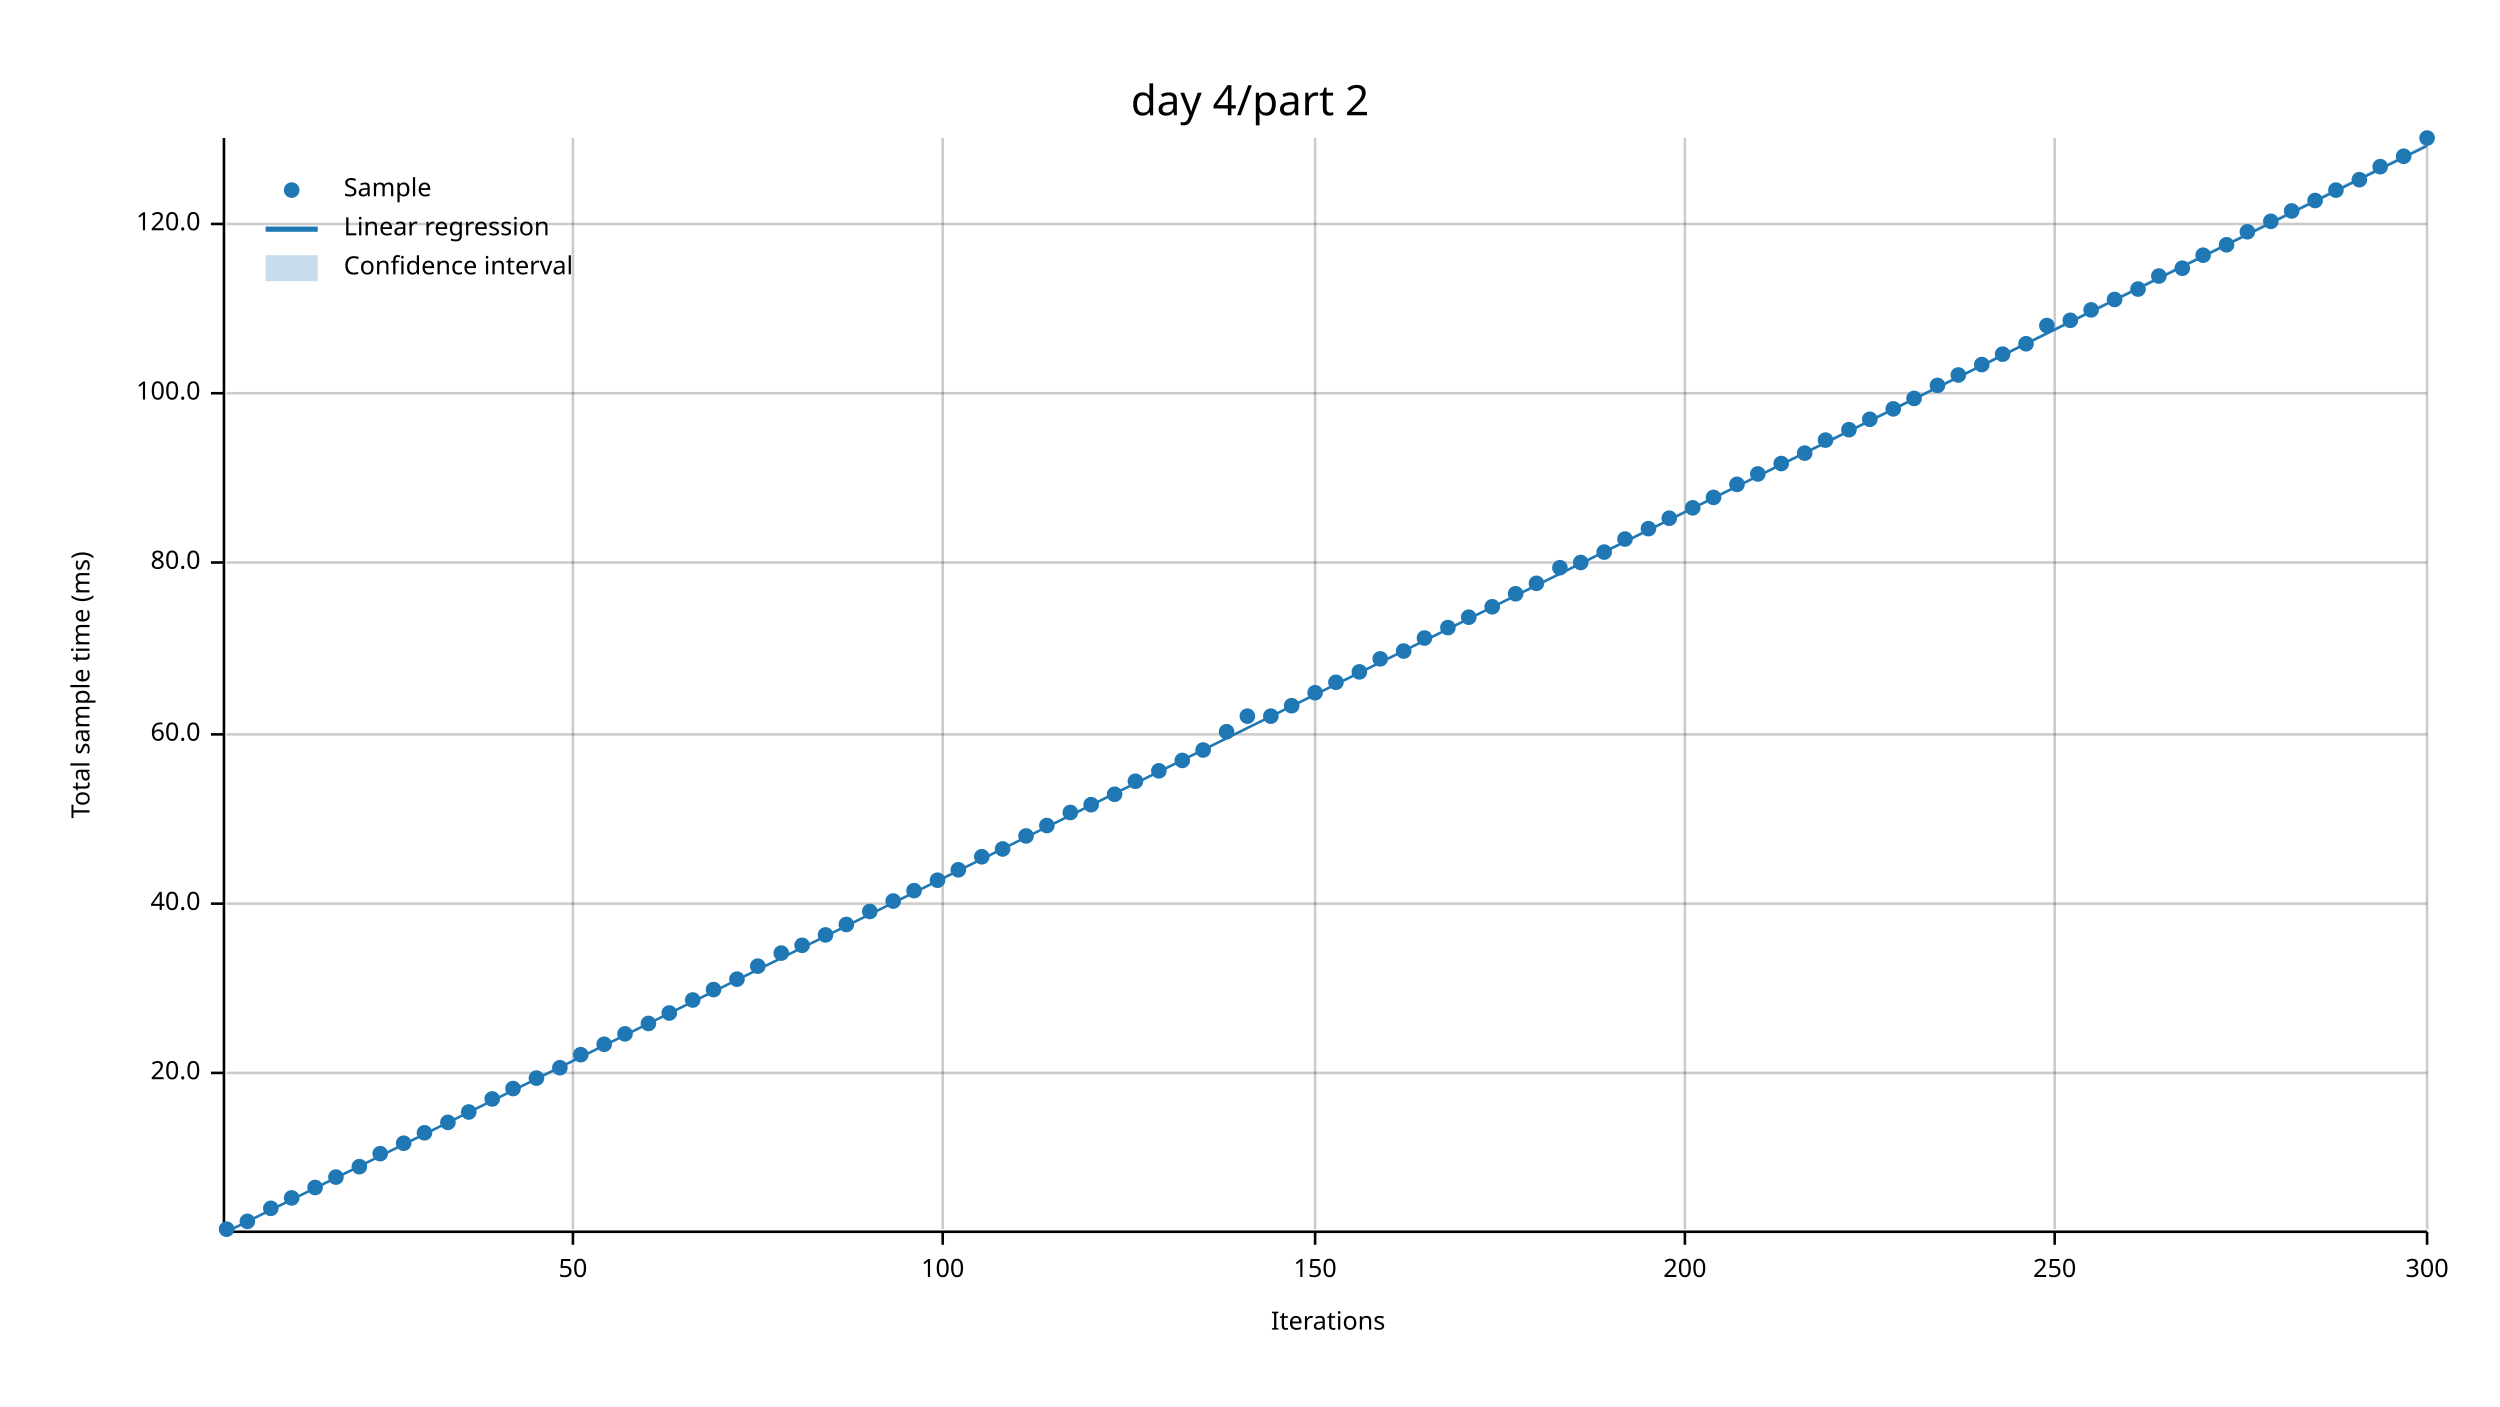
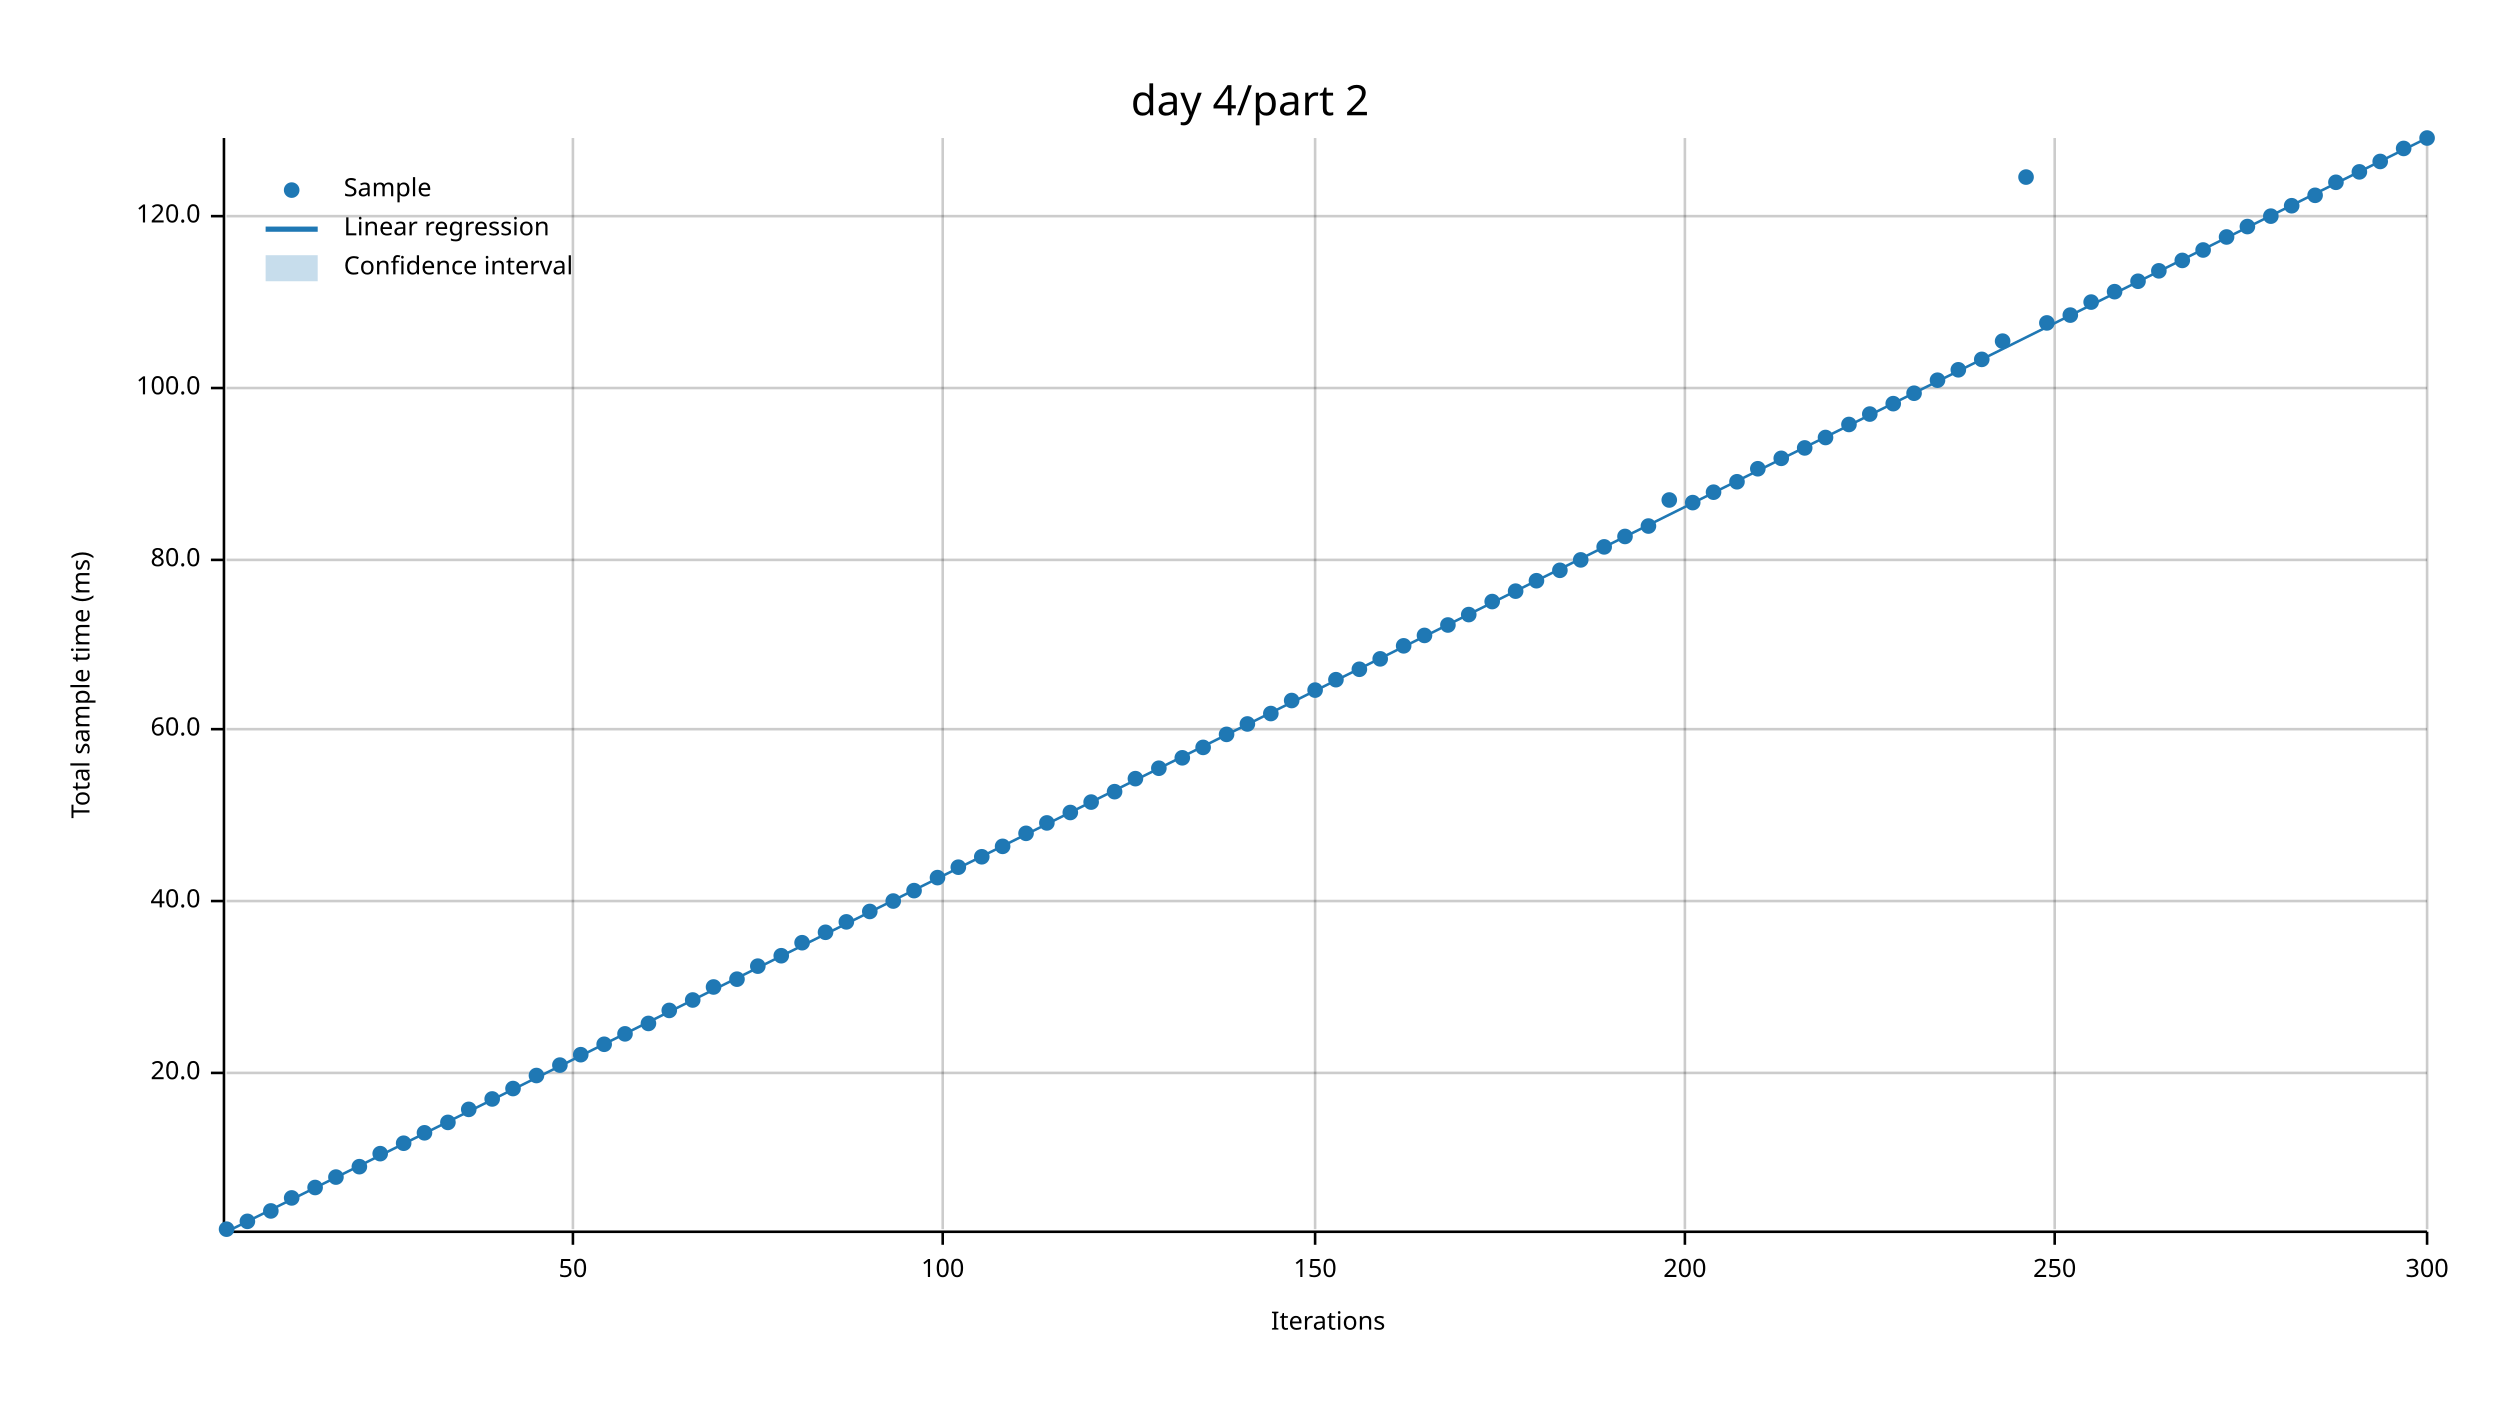
<svg xmlns="http://www.w3.org/2000/svg" width="960" height="540" viewBox="0 0 960 540">
  <text x="480" y="32" dy="0.76em" text-anchor="middle" font-family="sans-serif" font-size="16.129" opacity="1" fill="#000000">
day 4/part 2
</text>
  <text x="27" y="263" dy="0.76em" text-anchor="middle" font-family="sans-serif" font-size="9.677" opacity="1" fill="#000000" transform="rotate(270, 27, 263)">
Total sample time (ms)
</text>
  <text x="510" y="513" dy="-0.5ex" text-anchor="middle" font-family="sans-serif" font-size="9.677" opacity="1" fill="#000000">
Iterations
</text>
  <line opacity="0.2" stroke="#000000" stroke-width="1" x1="220" y1="472" x2="220" y2="53" />
  <line opacity="0.2" stroke="#000000" stroke-width="1" x1="362" y1="472" x2="362" y2="53" />
  <line opacity="0.2" stroke="#000000" stroke-width="1" x1="505" y1="472" x2="505" y2="53" />
  <line opacity="0.2" stroke="#000000" stroke-width="1" x1="647" y1="472" x2="647" y2="53" />
  <line opacity="0.2" stroke="#000000" stroke-width="1" x1="789" y1="472" x2="789" y2="53" />
  <line opacity="0.2" stroke="#000000" stroke-width="1" x1="932" y1="472" x2="932" y2="53" />
  <line opacity="0.2" stroke="#000000" stroke-width="1" x1="87" y1="412" x2="932" y2="412" />
-   <line opacity="0.2" stroke="#000000" stroke-width="1" x1="87" y1="347" x2="932" y2="347" />
-   <line opacity="0.2" stroke="#000000" stroke-width="1" x1="87" y1="282" x2="932" y2="282" />
-   <line opacity="0.2" stroke="#000000" stroke-width="1" x1="87" y1="216" x2="932" y2="216" />
-   <line opacity="0.2" stroke="#000000" stroke-width="1" x1="87" y1="151" x2="932" y2="151" />
-   <line opacity="0.2" stroke="#000000" stroke-width="1" x1="87" y1="86" x2="932" y2="86" />
+   <line opacity="0.2" stroke="#000000" stroke-width="1" x1="87" y1="346" x2="932" y2="346" />
+   <line opacity="0.2" stroke="#000000" stroke-width="1" x1="87" y1="280" x2="932" y2="280" />
+   <line opacity="0.2" stroke="#000000" stroke-width="1" x1="87" y1="215" x2="932" y2="215" />
+   <line opacity="0.2" stroke="#000000" stroke-width="1" x1="87" y1="149" x2="932" y2="149" />
+   <line opacity="0.2" stroke="#000000" stroke-width="1" x1="87" y1="83" x2="932" y2="83" />
  <polyline fill="none" opacity="1" stroke="#000000" stroke-width="1" points="86,53 86,472 " />
  <text x="77" y="412" dy="0.5ex" text-anchor="end" font-family="sans-serif" font-size="9.677" opacity="1" fill="#000000">
20.0
</text>
  <polyline fill="none" opacity="1" stroke="#000000" stroke-width="1" points="81,412 86,412 " />
-   <text x="77" y="347" dy="0.5ex" text-anchor="end" font-family="sans-serif" font-size="9.677" opacity="1" fill="#000000">
+   <text x="77" y="346" dy="0.5ex" text-anchor="end" font-family="sans-serif" font-size="9.677" opacity="1" fill="#000000">
40.0
</text>
-   <polyline fill="none" opacity="1" stroke="#000000" stroke-width="1" points="81,347 86,347 " />
-   <text x="77" y="282" dy="0.5ex" text-anchor="end" font-family="sans-serif" font-size="9.677" opacity="1" fill="#000000">
+   <polyline fill="none" opacity="1" stroke="#000000" stroke-width="1" points="81,346 86,346 " />
+   <text x="77" y="280" dy="0.5ex" text-anchor="end" font-family="sans-serif" font-size="9.677" opacity="1" fill="#000000">
60.0
</text>
-   <polyline fill="none" opacity="1" stroke="#000000" stroke-width="1" points="81,282 86,282 " />
-   <text x="77" y="216" dy="0.5ex" text-anchor="end" font-family="sans-serif" font-size="9.677" opacity="1" fill="#000000">
+   <polyline fill="none" opacity="1" stroke="#000000" stroke-width="1" points="81,280 86,280 " />
+   <text x="77" y="215" dy="0.5ex" text-anchor="end" font-family="sans-serif" font-size="9.677" opacity="1" fill="#000000">
80.0
</text>
-   <polyline fill="none" opacity="1" stroke="#000000" stroke-width="1" points="81,216 86,216 " />
-   <text x="77" y="151" dy="0.5ex" text-anchor="end" font-family="sans-serif" font-size="9.677" opacity="1" fill="#000000">
+   <polyline fill="none" opacity="1" stroke="#000000" stroke-width="1" points="81,215 86,215 " />
+   <text x="77" y="149" dy="0.5ex" text-anchor="end" font-family="sans-serif" font-size="9.677" opacity="1" fill="#000000">
100.0
</text>
-   <polyline fill="none" opacity="1" stroke="#000000" stroke-width="1" points="81,151 86,151 " />
-   <text x="77" y="86" dy="0.5ex" text-anchor="end" font-family="sans-serif" font-size="9.677" opacity="1" fill="#000000">
+   <polyline fill="none" opacity="1" stroke="#000000" stroke-width="1" points="81,149 86,149 " />
+   <text x="77" y="83" dy="0.5ex" text-anchor="end" font-family="sans-serif" font-size="9.677" opacity="1" fill="#000000">
120.0
</text>
-   <polyline fill="none" opacity="1" stroke="#000000" stroke-width="1" points="81,86 86,86 " />
+   <polyline fill="none" opacity="1" stroke="#000000" stroke-width="1" points="81,83 86,83 " />
  <polyline fill="none" opacity="1" stroke="#000000" stroke-width="1" points="87,473 932,473 " />
  <text x="220" y="483" dy="0.76em" text-anchor="middle" font-family="sans-serif" font-size="9.677" opacity="1" fill="#000000">
50
</text>
  <polyline fill="none" opacity="1" stroke="#000000" stroke-width="1" points="220,473 220,478 " />
  <text x="362" y="483" dy="0.76em" text-anchor="middle" font-family="sans-serif" font-size="9.677" opacity="1" fill="#000000">
100
</text>
  <polyline fill="none" opacity="1" stroke="#000000" stroke-width="1" points="362,473 362,478 " />
  <text x="505" y="483" dy="0.76em" text-anchor="middle" font-family="sans-serif" font-size="9.677" opacity="1" fill="#000000">
150
</text>
  <polyline fill="none" opacity="1" stroke="#000000" stroke-width="1" points="505,473 505,478 " />
  <text x="647" y="483" dy="0.76em" text-anchor="middle" font-family="sans-serif" font-size="9.677" opacity="1" fill="#000000">
200
</text>
  <polyline fill="none" opacity="1" stroke="#000000" stroke-width="1" points="647,473 647,478 " />
  <text x="789" y="483" dy="0.76em" text-anchor="middle" font-family="sans-serif" font-size="9.677" opacity="1" fill="#000000">
250
</text>
  <polyline fill="none" opacity="1" stroke="#000000" stroke-width="1" points="789,473 789,478 " />
  <text x="932" y="483" dy="0.76em" text-anchor="middle" font-family="sans-serif" font-size="9.677" opacity="1" fill="#000000">
300
</text>
  <polyline fill="none" opacity="1" stroke="#000000" stroke-width="1" points="932,473 932,478 " />
  <circle cx="87" cy="472" r="3" opacity="1" fill="#1F78B4" stroke="none" stroke-width="1" />
  <circle cx="95" cy="469" r="3" opacity="1" fill="#1F78B4" stroke="none" stroke-width="1" />
-   <circle cx="104" cy="464" r="3" opacity="1" fill="#1F78B4" stroke="none" stroke-width="1" />
+   <circle cx="104" cy="465" r="3" opacity="1" fill="#1F78B4" stroke="none" stroke-width="1" />
  <circle cx="112" cy="460" r="3" opacity="1" fill="#1F78B4" stroke="none" stroke-width="1" />
  <circle cx="121" cy="456" r="3" opacity="1" fill="#1F78B4" stroke="none" stroke-width="1" />
  <circle cx="129" cy="452" r="3" opacity="1" fill="#1F78B4" stroke="none" stroke-width="1" />
  <circle cx="138" cy="448" r="3" opacity="1" fill="#1F78B4" stroke="none" stroke-width="1" />
  <circle cx="146" cy="443" r="3" opacity="1" fill="#1F78B4" stroke="none" stroke-width="1" />
  <circle cx="155" cy="439" r="3" opacity="1" fill="#1F78B4" stroke="none" stroke-width="1" />
  <circle cx="163" cy="435" r="3" opacity="1" fill="#1F78B4" stroke="none" stroke-width="1" />
  <circle cx="172" cy="431" r="3" opacity="1" fill="#1F78B4" stroke="none" stroke-width="1" />
-   <circle cx="180" cy="427" r="3" opacity="1" fill="#1F78B4" stroke="none" stroke-width="1" />
+   <circle cx="180" cy="426" r="3" opacity="1" fill="#1F78B4" stroke="none" stroke-width="1" />
  <circle cx="189" cy="422" r="3" opacity="1" fill="#1F78B4" stroke="none" stroke-width="1" />
  <circle cx="197" cy="418" r="3" opacity="1" fill="#1F78B4" stroke="none" stroke-width="1" />
-   <circle cx="206" cy="414" r="3" opacity="1" fill="#1F78B4" stroke="none" stroke-width="1" />
-   <circle cx="215" cy="410" r="3" opacity="1" fill="#1F78B4" stroke="none" stroke-width="1" />
+   <circle cx="206" cy="413" r="3" opacity="1" fill="#1F78B4" stroke="none" stroke-width="1" />
+   <circle cx="215" cy="409" r="3" opacity="1" fill="#1F78B4" stroke="none" stroke-width="1" />
  <circle cx="223" cy="405" r="3" opacity="1" fill="#1F78B4" stroke="none" stroke-width="1" />
  <circle cx="232" cy="401" r="3" opacity="1" fill="#1F78B4" stroke="none" stroke-width="1" />
  <circle cx="240" cy="397" r="3" opacity="1" fill="#1F78B4" stroke="none" stroke-width="1" />
  <circle cx="249" cy="393" r="3" opacity="1" fill="#1F78B4" stroke="none" stroke-width="1" />
-   <circle cx="257" cy="389" r="3" opacity="1" fill="#1F78B4" stroke="none" stroke-width="1" />
+   <circle cx="257" cy="388" r="3" opacity="1" fill="#1F78B4" stroke="none" stroke-width="1" />
  <circle cx="266" cy="384" r="3" opacity="1" fill="#1F78B4" stroke="none" stroke-width="1" />
-   <circle cx="274" cy="380" r="3" opacity="1" fill="#1F78B4" stroke="none" stroke-width="1" />
+   <circle cx="274" cy="379" r="3" opacity="1" fill="#1F78B4" stroke="none" stroke-width="1" />
  <circle cx="283" cy="376" r="3" opacity="1" fill="#1F78B4" stroke="none" stroke-width="1" />
  <circle cx="291" cy="371" r="3" opacity="1" fill="#1F78B4" stroke="none" stroke-width="1" />
-   <circle cx="300" cy="366" r="3" opacity="1" fill="#1F78B4" stroke="none" stroke-width="1" />
-   <circle cx="308" cy="363" r="3" opacity="1" fill="#1F78B4" stroke="none" stroke-width="1" />
-   <circle cx="317" cy="359" r="3" opacity="1" fill="#1F78B4" stroke="none" stroke-width="1" />
-   <circle cx="325" cy="355" r="3" opacity="1" fill="#1F78B4" stroke="none" stroke-width="1" />
+   <circle cx="300" cy="367" r="3" opacity="1" fill="#1F78B4" stroke="none" stroke-width="1" />
+   <circle cx="308" cy="362" r="3" opacity="1" fill="#1F78B4" stroke="none" stroke-width="1" />
+   <circle cx="317" cy="358" r="3" opacity="1" fill="#1F78B4" stroke="none" stroke-width="1" />
+   <circle cx="325" cy="354" r="3" opacity="1" fill="#1F78B4" stroke="none" stroke-width="1" />
  <circle cx="334" cy="350" r="3" opacity="1" fill="#1F78B4" stroke="none" stroke-width="1" />
  <circle cx="343" cy="346" r="3" opacity="1" fill="#1F78B4" stroke="none" stroke-width="1" />
  <circle cx="351" cy="342" r="3" opacity="1" fill="#1F78B4" stroke="none" stroke-width="1" />
-   <circle cx="360" cy="338" r="3" opacity="1" fill="#1F78B4" stroke="none" stroke-width="1" />
-   <circle cx="368" cy="334" r="3" opacity="1" fill="#1F78B4" stroke="none" stroke-width="1" />
+   <circle cx="360" cy="337" r="3" opacity="1" fill="#1F78B4" stroke="none" stroke-width="1" />
+   <circle cx="368" cy="333" r="3" opacity="1" fill="#1F78B4" stroke="none" stroke-width="1" />
  <circle cx="377" cy="329" r="3" opacity="1" fill="#1F78B4" stroke="none" stroke-width="1" />
-   <circle cx="385" cy="326" r="3" opacity="1" fill="#1F78B4" stroke="none" stroke-width="1" />
-   <circle cx="394" cy="321" r="3" opacity="1" fill="#1F78B4" stroke="none" stroke-width="1" />
-   <circle cx="402" cy="317" r="3" opacity="1" fill="#1F78B4" stroke="none" stroke-width="1" />
+   <circle cx="385" cy="325" r="3" opacity="1" fill="#1F78B4" stroke="none" stroke-width="1" />
+   <circle cx="394" cy="320" r="3" opacity="1" fill="#1F78B4" stroke="none" stroke-width="1" />
+   <circle cx="402" cy="316" r="3" opacity="1" fill="#1F78B4" stroke="none" stroke-width="1" />
  <circle cx="411" cy="312" r="3" opacity="1" fill="#1F78B4" stroke="none" stroke-width="1" />
-   <circle cx="419" cy="309" r="3" opacity="1" fill="#1F78B4" stroke="none" stroke-width="1" />
-   <circle cx="428" cy="305" r="3" opacity="1" fill="#1F78B4" stroke="none" stroke-width="1" />
-   <circle cx="436" cy="300" r="3" opacity="1" fill="#1F78B4" stroke="none" stroke-width="1" />
-   <circle cx="445" cy="296" r="3" opacity="1" fill="#1F78B4" stroke="none" stroke-width="1" />
-   <circle cx="454" cy="292" r="3" opacity="1" fill="#1F78B4" stroke="none" stroke-width="1" />
-   <circle cx="462" cy="288" r="3" opacity="1" fill="#1F78B4" stroke="none" stroke-width="1" />
-   <circle cx="471" cy="281" r="3" opacity="1" fill="#1F78B4" stroke="none" stroke-width="1" />
-   <circle cx="479" cy="275" r="3" opacity="1" fill="#1F78B4" stroke="none" stroke-width="1" />
-   <circle cx="488" cy="275" r="3" opacity="1" fill="#1F78B4" stroke="none" stroke-width="1" />
-   <circle cx="496" cy="271" r="3" opacity="1" fill="#1F78B4" stroke="none" stroke-width="1" />
-   <circle cx="505" cy="266" r="3" opacity="1" fill="#1F78B4" stroke="none" stroke-width="1" />
-   <circle cx="513" cy="262" r="3" opacity="1" fill="#1F78B4" stroke="none" stroke-width="1" />
-   <circle cx="522" cy="258" r="3" opacity="1" fill="#1F78B4" stroke="none" stroke-width="1" />
+   <circle cx="419" cy="308" r="3" opacity="1" fill="#1F78B4" stroke="none" stroke-width="1" />
+   <circle cx="428" cy="304" r="3" opacity="1" fill="#1F78B4" stroke="none" stroke-width="1" />
+   <circle cx="436" cy="299" r="3" opacity="1" fill="#1F78B4" stroke="none" stroke-width="1" />
+   <circle cx="445" cy="295" r="3" opacity="1" fill="#1F78B4" stroke="none" stroke-width="1" />
+   <circle cx="454" cy="291" r="3" opacity="1" fill="#1F78B4" stroke="none" stroke-width="1" />
+   <circle cx="462" cy="287" r="3" opacity="1" fill="#1F78B4" stroke="none" stroke-width="1" />
+   <circle cx="471" cy="282" r="3" opacity="1" fill="#1F78B4" stroke="none" stroke-width="1" />
+   <circle cx="479" cy="278" r="3" opacity="1" fill="#1F78B4" stroke="none" stroke-width="1" />
+   <circle cx="488" cy="274" r="3" opacity="1" fill="#1F78B4" stroke="none" stroke-width="1" />
+   <circle cx="496" cy="269" r="3" opacity="1" fill="#1F78B4" stroke="none" stroke-width="1" />
+   <circle cx="505" cy="265" r="3" opacity="1" fill="#1F78B4" stroke="none" stroke-width="1" />
+   <circle cx="513" cy="261" r="3" opacity="1" fill="#1F78B4" stroke="none" stroke-width="1" />
+   <circle cx="522" cy="257" r="3" opacity="1" fill="#1F78B4" stroke="none" stroke-width="1" />
  <circle cx="530" cy="253" r="3" opacity="1" fill="#1F78B4" stroke="none" stroke-width="1" />
-   <circle cx="539" cy="250" r="3" opacity="1" fill="#1F78B4" stroke="none" stroke-width="1" />
-   <circle cx="547" cy="245" r="3" opacity="1" fill="#1F78B4" stroke="none" stroke-width="1" />
-   <circle cx="556" cy="241" r="3" opacity="1" fill="#1F78B4" stroke="none" stroke-width="1" />
-   <circle cx="564" cy="237" r="3" opacity="1" fill="#1F78B4" stroke="none" stroke-width="1" />
-   <circle cx="573" cy="233" r="3" opacity="1" fill="#1F78B4" stroke="none" stroke-width="1" />
-   <circle cx="582" cy="228" r="3" opacity="1" fill="#1F78B4" stroke="none" stroke-width="1" />
-   <circle cx="590" cy="224" r="3" opacity="1" fill="#1F78B4" stroke="none" stroke-width="1" />
-   <circle cx="599" cy="218" r="3" opacity="1" fill="#1F78B4" stroke="none" stroke-width="1" />
-   <circle cx="607" cy="216" r="3" opacity="1" fill="#1F78B4" stroke="none" stroke-width="1" />
-   <circle cx="616" cy="212" r="3" opacity="1" fill="#1F78B4" stroke="none" stroke-width="1" />
-   <circle cx="624" cy="207" r="3" opacity="1" fill="#1F78B4" stroke="none" stroke-width="1" />
-   <circle cx="633" cy="203" r="3" opacity="1" fill="#1F78B4" stroke="none" stroke-width="1" />
-   <circle cx="641" cy="199" r="3" opacity="1" fill="#1F78B4" stroke="none" stroke-width="1" />
-   <circle cx="650" cy="195" r="3" opacity="1" fill="#1F78B4" stroke="none" stroke-width="1" />
-   <circle cx="658" cy="191" r="3" opacity="1" fill="#1F78B4" stroke="none" stroke-width="1" />
-   <circle cx="667" cy="186" r="3" opacity="1" fill="#1F78B4" stroke="none" stroke-width="1" />
-   <circle cx="675" cy="182" r="3" opacity="1" fill="#1F78B4" stroke="none" stroke-width="1" />
-   <circle cx="684" cy="178" r="3" opacity="1" fill="#1F78B4" stroke="none" stroke-width="1" />
-   <circle cx="693" cy="174" r="3" opacity="1" fill="#1F78B4" stroke="none" stroke-width="1" />
-   <circle cx="701" cy="169" r="3" opacity="1" fill="#1F78B4" stroke="none" stroke-width="1" />
-   <circle cx="710" cy="165" r="3" opacity="1" fill="#1F78B4" stroke="none" stroke-width="1" />
-   <circle cx="718" cy="161" r="3" opacity="1" fill="#1F78B4" stroke="none" stroke-width="1" />
-   <circle cx="727" cy="157" r="3" opacity="1" fill="#1F78B4" stroke="none" stroke-width="1" />
-   <circle cx="735" cy="153" r="3" opacity="1" fill="#1F78B4" stroke="none" stroke-width="1" />
-   <circle cx="744" cy="148" r="3" opacity="1" fill="#1F78B4" stroke="none" stroke-width="1" />
-   <circle cx="752" cy="144" r="3" opacity="1" fill="#1F78B4" stroke="none" stroke-width="1" />
-   <circle cx="761" cy="140" r="3" opacity="1" fill="#1F78B4" stroke="none" stroke-width="1" />
-   <circle cx="769" cy="136" r="3" opacity="1" fill="#1F78B4" stroke="none" stroke-width="1" />
-   <circle cx="778" cy="132" r="3" opacity="1" fill="#1F78B4" stroke="none" stroke-width="1" />
-   <circle cx="786" cy="125" r="3" opacity="1" fill="#1F78B4" stroke="none" stroke-width="1" />
-   <circle cx="795" cy="123" r="3" opacity="1" fill="#1F78B4" stroke="none" stroke-width="1" />
-   <circle cx="803" cy="119" r="3" opacity="1" fill="#1F78B4" stroke="none" stroke-width="1" />
-   <circle cx="812" cy="115" r="3" opacity="1" fill="#1F78B4" stroke="none" stroke-width="1" />
-   <circle cx="821" cy="111" r="3" opacity="1" fill="#1F78B4" stroke="none" stroke-width="1" />
-   <circle cx="829" cy="106" r="3" opacity="1" fill="#1F78B4" stroke="none" stroke-width="1" />
-   <circle cx="838" cy="103" r="3" opacity="1" fill="#1F78B4" stroke="none" stroke-width="1" />
-   <circle cx="846" cy="98" r="3" opacity="1" fill="#1F78B4" stroke="none" stroke-width="1" />
-   <circle cx="855" cy="94" r="3" opacity="1" fill="#1F78B4" stroke="none" stroke-width="1" />
-   <circle cx="863" cy="89" r="3" opacity="1" fill="#1F78B4" stroke="none" stroke-width="1" />
-   <circle cx="872" cy="85" r="3" opacity="1" fill="#1F78B4" stroke="none" stroke-width="1" />
-   <circle cx="880" cy="81" r="3" opacity="1" fill="#1F78B4" stroke="none" stroke-width="1" />
-   <circle cx="889" cy="77" r="3" opacity="1" fill="#1F78B4" stroke="none" stroke-width="1" />
-   <circle cx="897" cy="73" r="3" opacity="1" fill="#1F78B4" stroke="none" stroke-width="1" />
-   <circle cx="906" cy="69" r="3" opacity="1" fill="#1F78B4" stroke="none" stroke-width="1" />
-   <circle cx="914" cy="64" r="3" opacity="1" fill="#1F78B4" stroke="none" stroke-width="1" />
-   <circle cx="923" cy="60" r="3" opacity="1" fill="#1F78B4" stroke="none" stroke-width="1" />
+   <circle cx="539" cy="248" r="3" opacity="1" fill="#1F78B4" stroke="none" stroke-width="1" />
+   <circle cx="547" cy="244" r="3" opacity="1" fill="#1F78B4" stroke="none" stroke-width="1" />
+   <circle cx="556" cy="240" r="3" opacity="1" fill="#1F78B4" stroke="none" stroke-width="1" />
+   <circle cx="564" cy="236" r="3" opacity="1" fill="#1F78B4" stroke="none" stroke-width="1" />
+   <circle cx="573" cy="231" r="3" opacity="1" fill="#1F78B4" stroke="none" stroke-width="1" />
+   <circle cx="582" cy="227" r="3" opacity="1" fill="#1F78B4" stroke="none" stroke-width="1" />
+   <circle cx="590" cy="223" r="3" opacity="1" fill="#1F78B4" stroke="none" stroke-width="1" />
+   <circle cx="599" cy="219" r="3" opacity="1" fill="#1F78B4" stroke="none" stroke-width="1" />
+   <circle cx="607" cy="215" r="3" opacity="1" fill="#1F78B4" stroke="none" stroke-width="1" />
+   <circle cx="616" cy="210" r="3" opacity="1" fill="#1F78B4" stroke="none" stroke-width="1" />
+   <circle cx="624" cy="206" r="3" opacity="1" fill="#1F78B4" stroke="none" stroke-width="1" />
+   <circle cx="633" cy="202" r="3" opacity="1" fill="#1F78B4" stroke="none" stroke-width="1" />
+   <circle cx="641" cy="192" r="3" opacity="1" fill="#1F78B4" stroke="none" stroke-width="1" />
+   <circle cx="650" cy="193" r="3" opacity="1" fill="#1F78B4" stroke="none" stroke-width="1" />
+   <circle cx="658" cy="189" r="3" opacity="1" fill="#1F78B4" stroke="none" stroke-width="1" />
+   <circle cx="667" cy="185" r="3" opacity="1" fill="#1F78B4" stroke="none" stroke-width="1" />
+   <circle cx="675" cy="180" r="3" opacity="1" fill="#1F78B4" stroke="none" stroke-width="1" />
+   <circle cx="684" cy="176" r="3" opacity="1" fill="#1F78B4" stroke="none" stroke-width="1" />
+   <circle cx="693" cy="172" r="3" opacity="1" fill="#1F78B4" stroke="none" stroke-width="1" />
+   <circle cx="701" cy="168" r="3" opacity="1" fill="#1F78B4" stroke="none" stroke-width="1" />
+   <circle cx="710" cy="163" r="3" opacity="1" fill="#1F78B4" stroke="none" stroke-width="1" />
+   <circle cx="718" cy="159" r="3" opacity="1" fill="#1F78B4" stroke="none" stroke-width="1" />
+   <circle cx="727" cy="155" r="3" opacity="1" fill="#1F78B4" stroke="none" stroke-width="1" />
+   <circle cx="735" cy="151" r="3" opacity="1" fill="#1F78B4" stroke="none" stroke-width="1" />
+   <circle cx="744" cy="146" r="3" opacity="1" fill="#1F78B4" stroke="none" stroke-width="1" />
+   <circle cx="752" cy="142" r="3" opacity="1" fill="#1F78B4" stroke="none" stroke-width="1" />
+   <circle cx="761" cy="138" r="3" opacity="1" fill="#1F78B4" stroke="none" stroke-width="1" />
+   <circle cx="769" cy="131" r="3" opacity="1" fill="#1F78B4" stroke="none" stroke-width="1" />
+   <circle cx="778" cy="68" r="3" opacity="1" fill="#1F78B4" stroke="none" stroke-width="1" />
+   <circle cx="786" cy="124" r="3" opacity="1" fill="#1F78B4" stroke="none" stroke-width="1" />
+   <circle cx="795" cy="121" r="3" opacity="1" fill="#1F78B4" stroke="none" stroke-width="1" />
+   <circle cx="803" cy="116" r="3" opacity="1" fill="#1F78B4" stroke="none" stroke-width="1" />
+   <circle cx="812" cy="112" r="3" opacity="1" fill="#1F78B4" stroke="none" stroke-width="1" />
+   <circle cx="821" cy="108" r="3" opacity="1" fill="#1F78B4" stroke="none" stroke-width="1" />
+   <circle cx="829" cy="104" r="3" opacity="1" fill="#1F78B4" stroke="none" stroke-width="1" />
+   <circle cx="838" cy="100" r="3" opacity="1" fill="#1F78B4" stroke="none" stroke-width="1" />
+   <circle cx="846" cy="96" r="3" opacity="1" fill="#1F78B4" stroke="none" stroke-width="1" />
+   <circle cx="855" cy="91" r="3" opacity="1" fill="#1F78B4" stroke="none" stroke-width="1" />
+   <circle cx="863" cy="87" r="3" opacity="1" fill="#1F78B4" stroke="none" stroke-width="1" />
+   <circle cx="872" cy="83" r="3" opacity="1" fill="#1F78B4" stroke="none" stroke-width="1" />
+   <circle cx="880" cy="79" r="3" opacity="1" fill="#1F78B4" stroke="none" stroke-width="1" />
+   <circle cx="889" cy="75" r="3" opacity="1" fill="#1F78B4" stroke="none" stroke-width="1" />
+   <circle cx="897" cy="70" r="3" opacity="1" fill="#1F78B4" stroke="none" stroke-width="1" />
+   <circle cx="906" cy="66" r="3" opacity="1" fill="#1F78B4" stroke="none" stroke-width="1" />
+   <circle cx="914" cy="62" r="3" opacity="1" fill="#1F78B4" stroke="none" stroke-width="1" />
+   <circle cx="923" cy="57" r="3" opacity="1" fill="#1F78B4" stroke="none" stroke-width="1" />
  <circle cx="932" cy="53" r="3" opacity="1" fill="#1F78B4" stroke="none" stroke-width="1" />
-   <polyline fill="none" opacity="1" stroke="#1F78B4" stroke-width="1" points="87,473 932,56 " />
-   <polygon opacity="0.25" fill="#1F78B4" points="87,473 932,56 932,55 " />
+   <polyline fill="none" opacity="1" stroke="#1F78B4" stroke-width="1" points="87,473 932,53 " />
+   <polygon opacity="0.25" fill="#1F78B4" points="87,473 932,53 932,53 " />
  <text x="132" y="68" dy="0.76em" text-anchor="start" font-family="sans-serif" font-size="9.677" opacity="1" fill="#000000">
Sample
</text>
  <text x="132" y="83" dy="0.76em" text-anchor="start" font-family="sans-serif" font-size="9.677" opacity="1" fill="#000000">
Linear regression
</text>
  <text x="132" y="98" dy="0.76em" text-anchor="start" font-family="sans-serif" font-size="9.677" opacity="1" fill="#000000">
Confidence interval
</text>
  <circle cx="112" cy="73" r="3" opacity="1" fill="#1F78B4" stroke="none" stroke-width="1" />
  <polyline fill="none" opacity="1" stroke="#1F78B4" stroke-width="2" points="102,88 122,88 " />
  <rect x="102" y="98" width="20" height="10" opacity="0.25" fill="#1F78B4" stroke="none" />
</svg>
